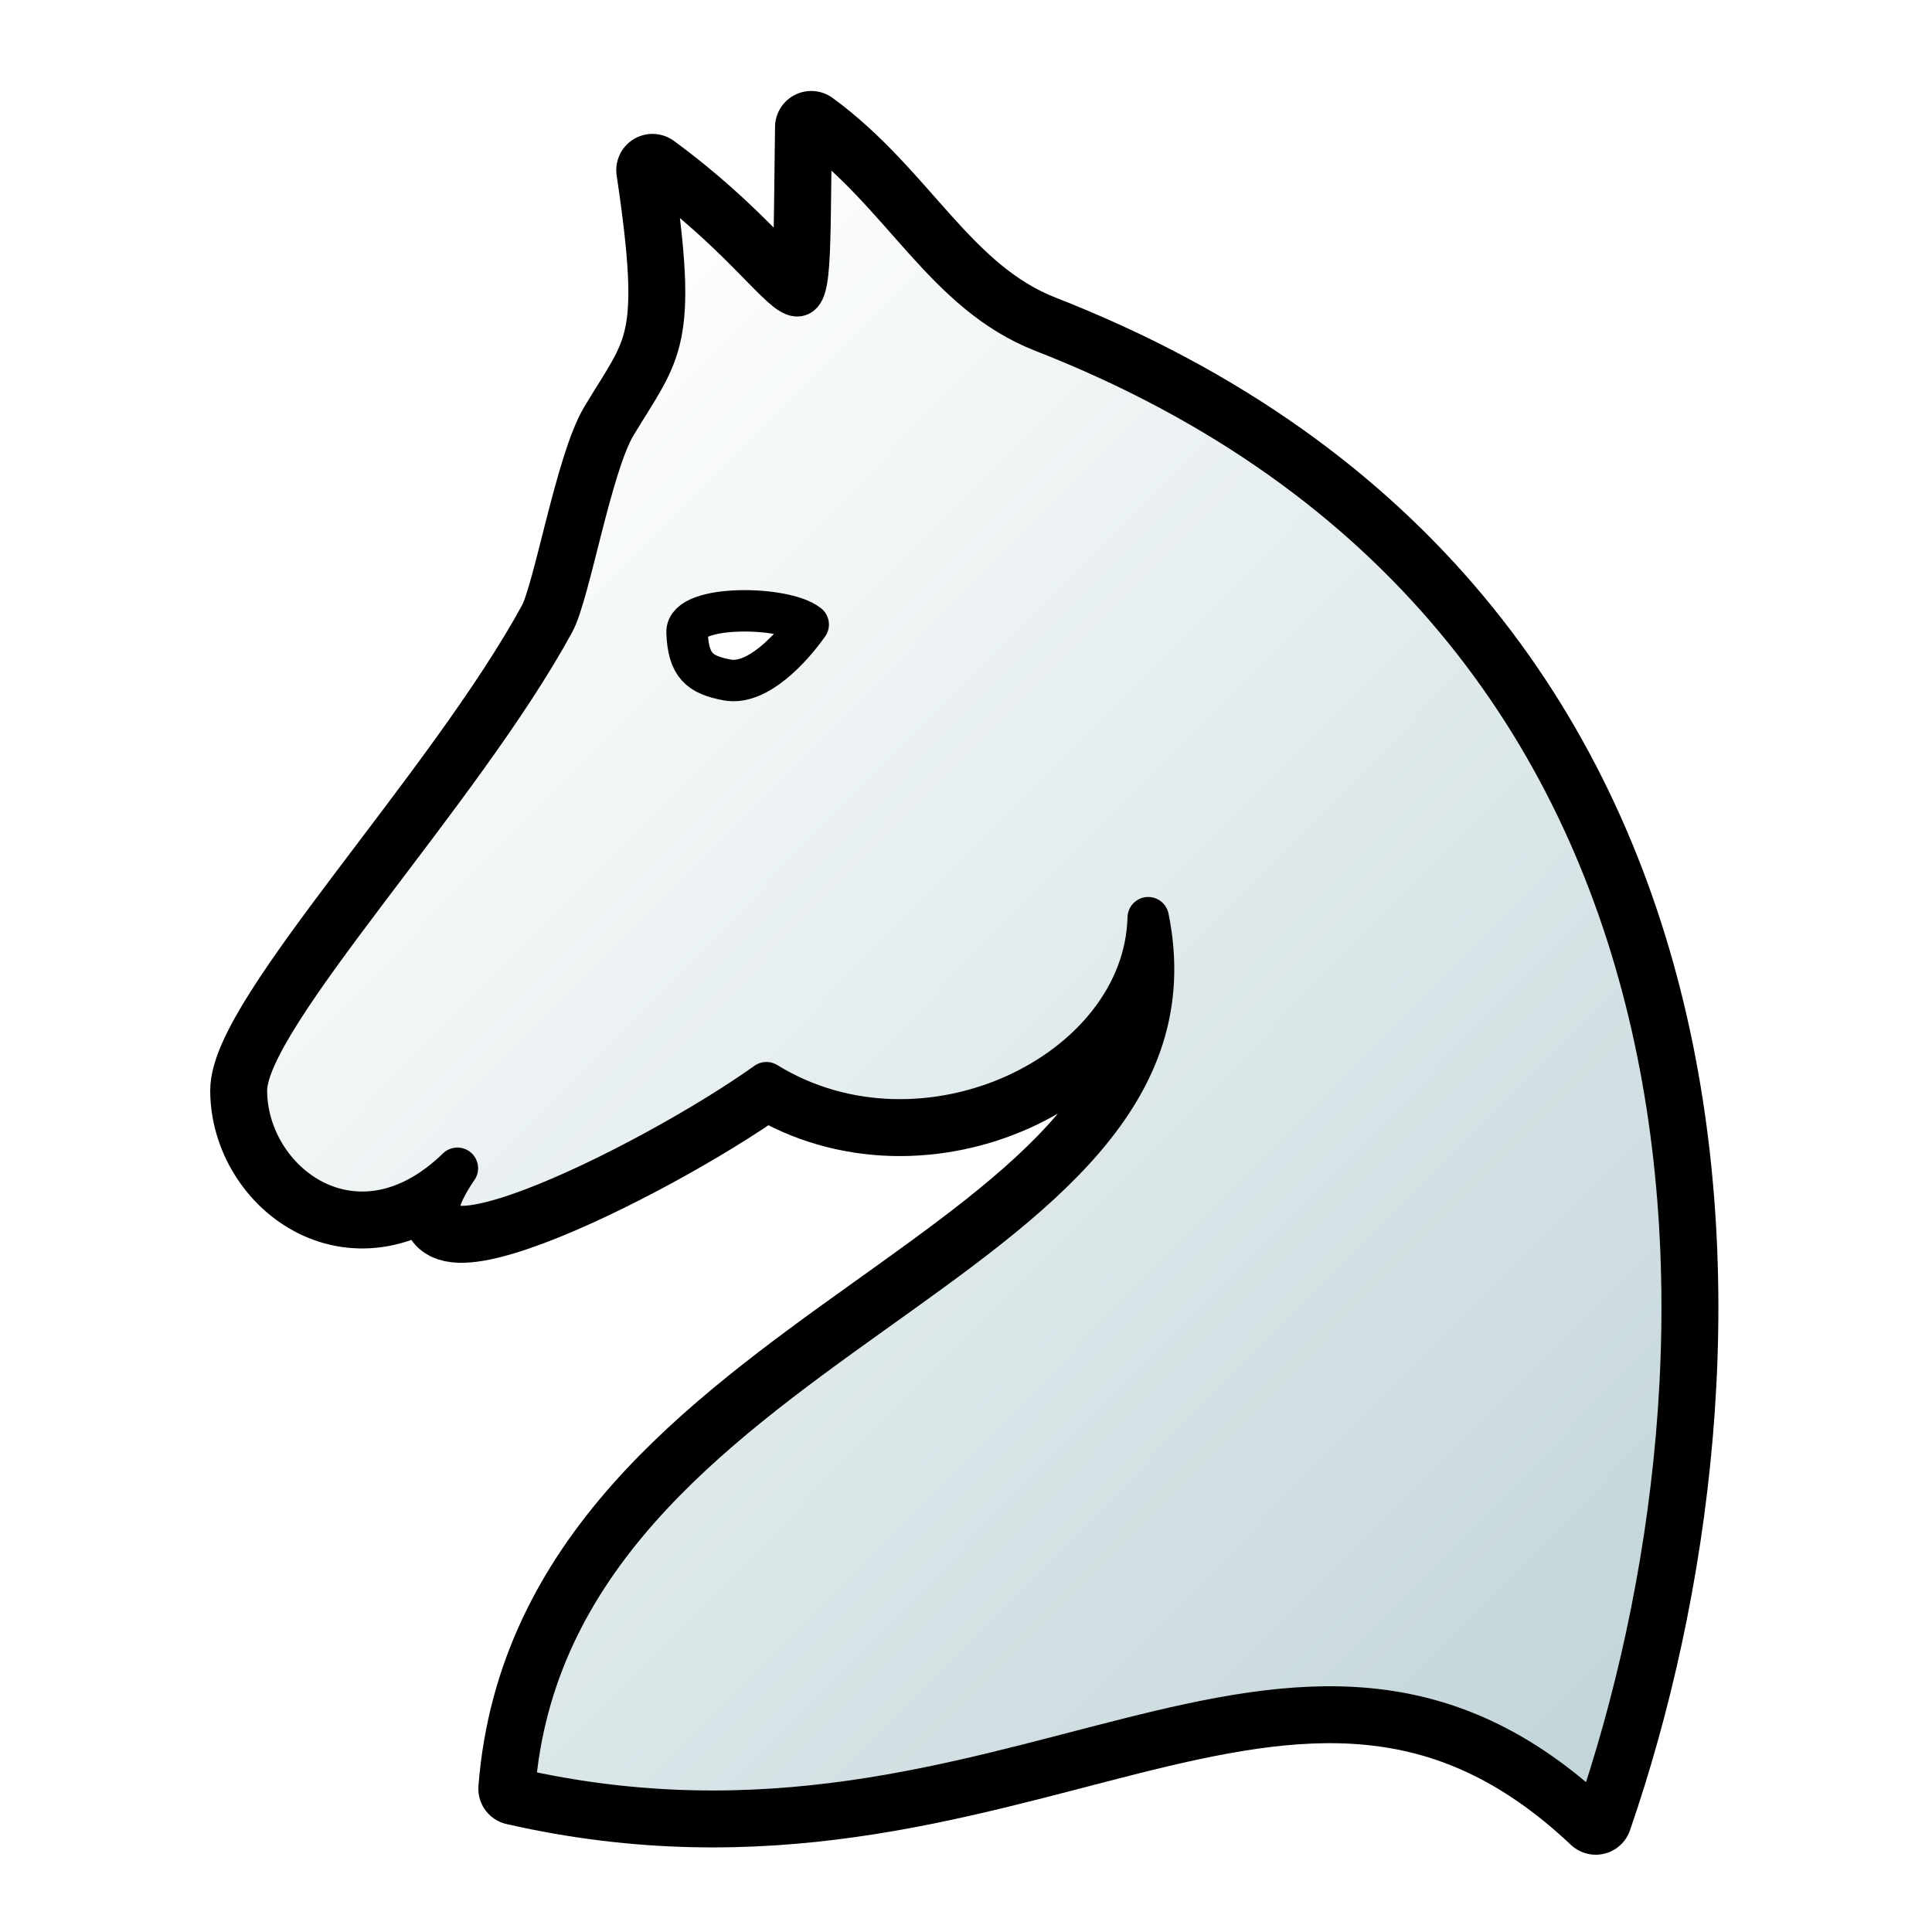
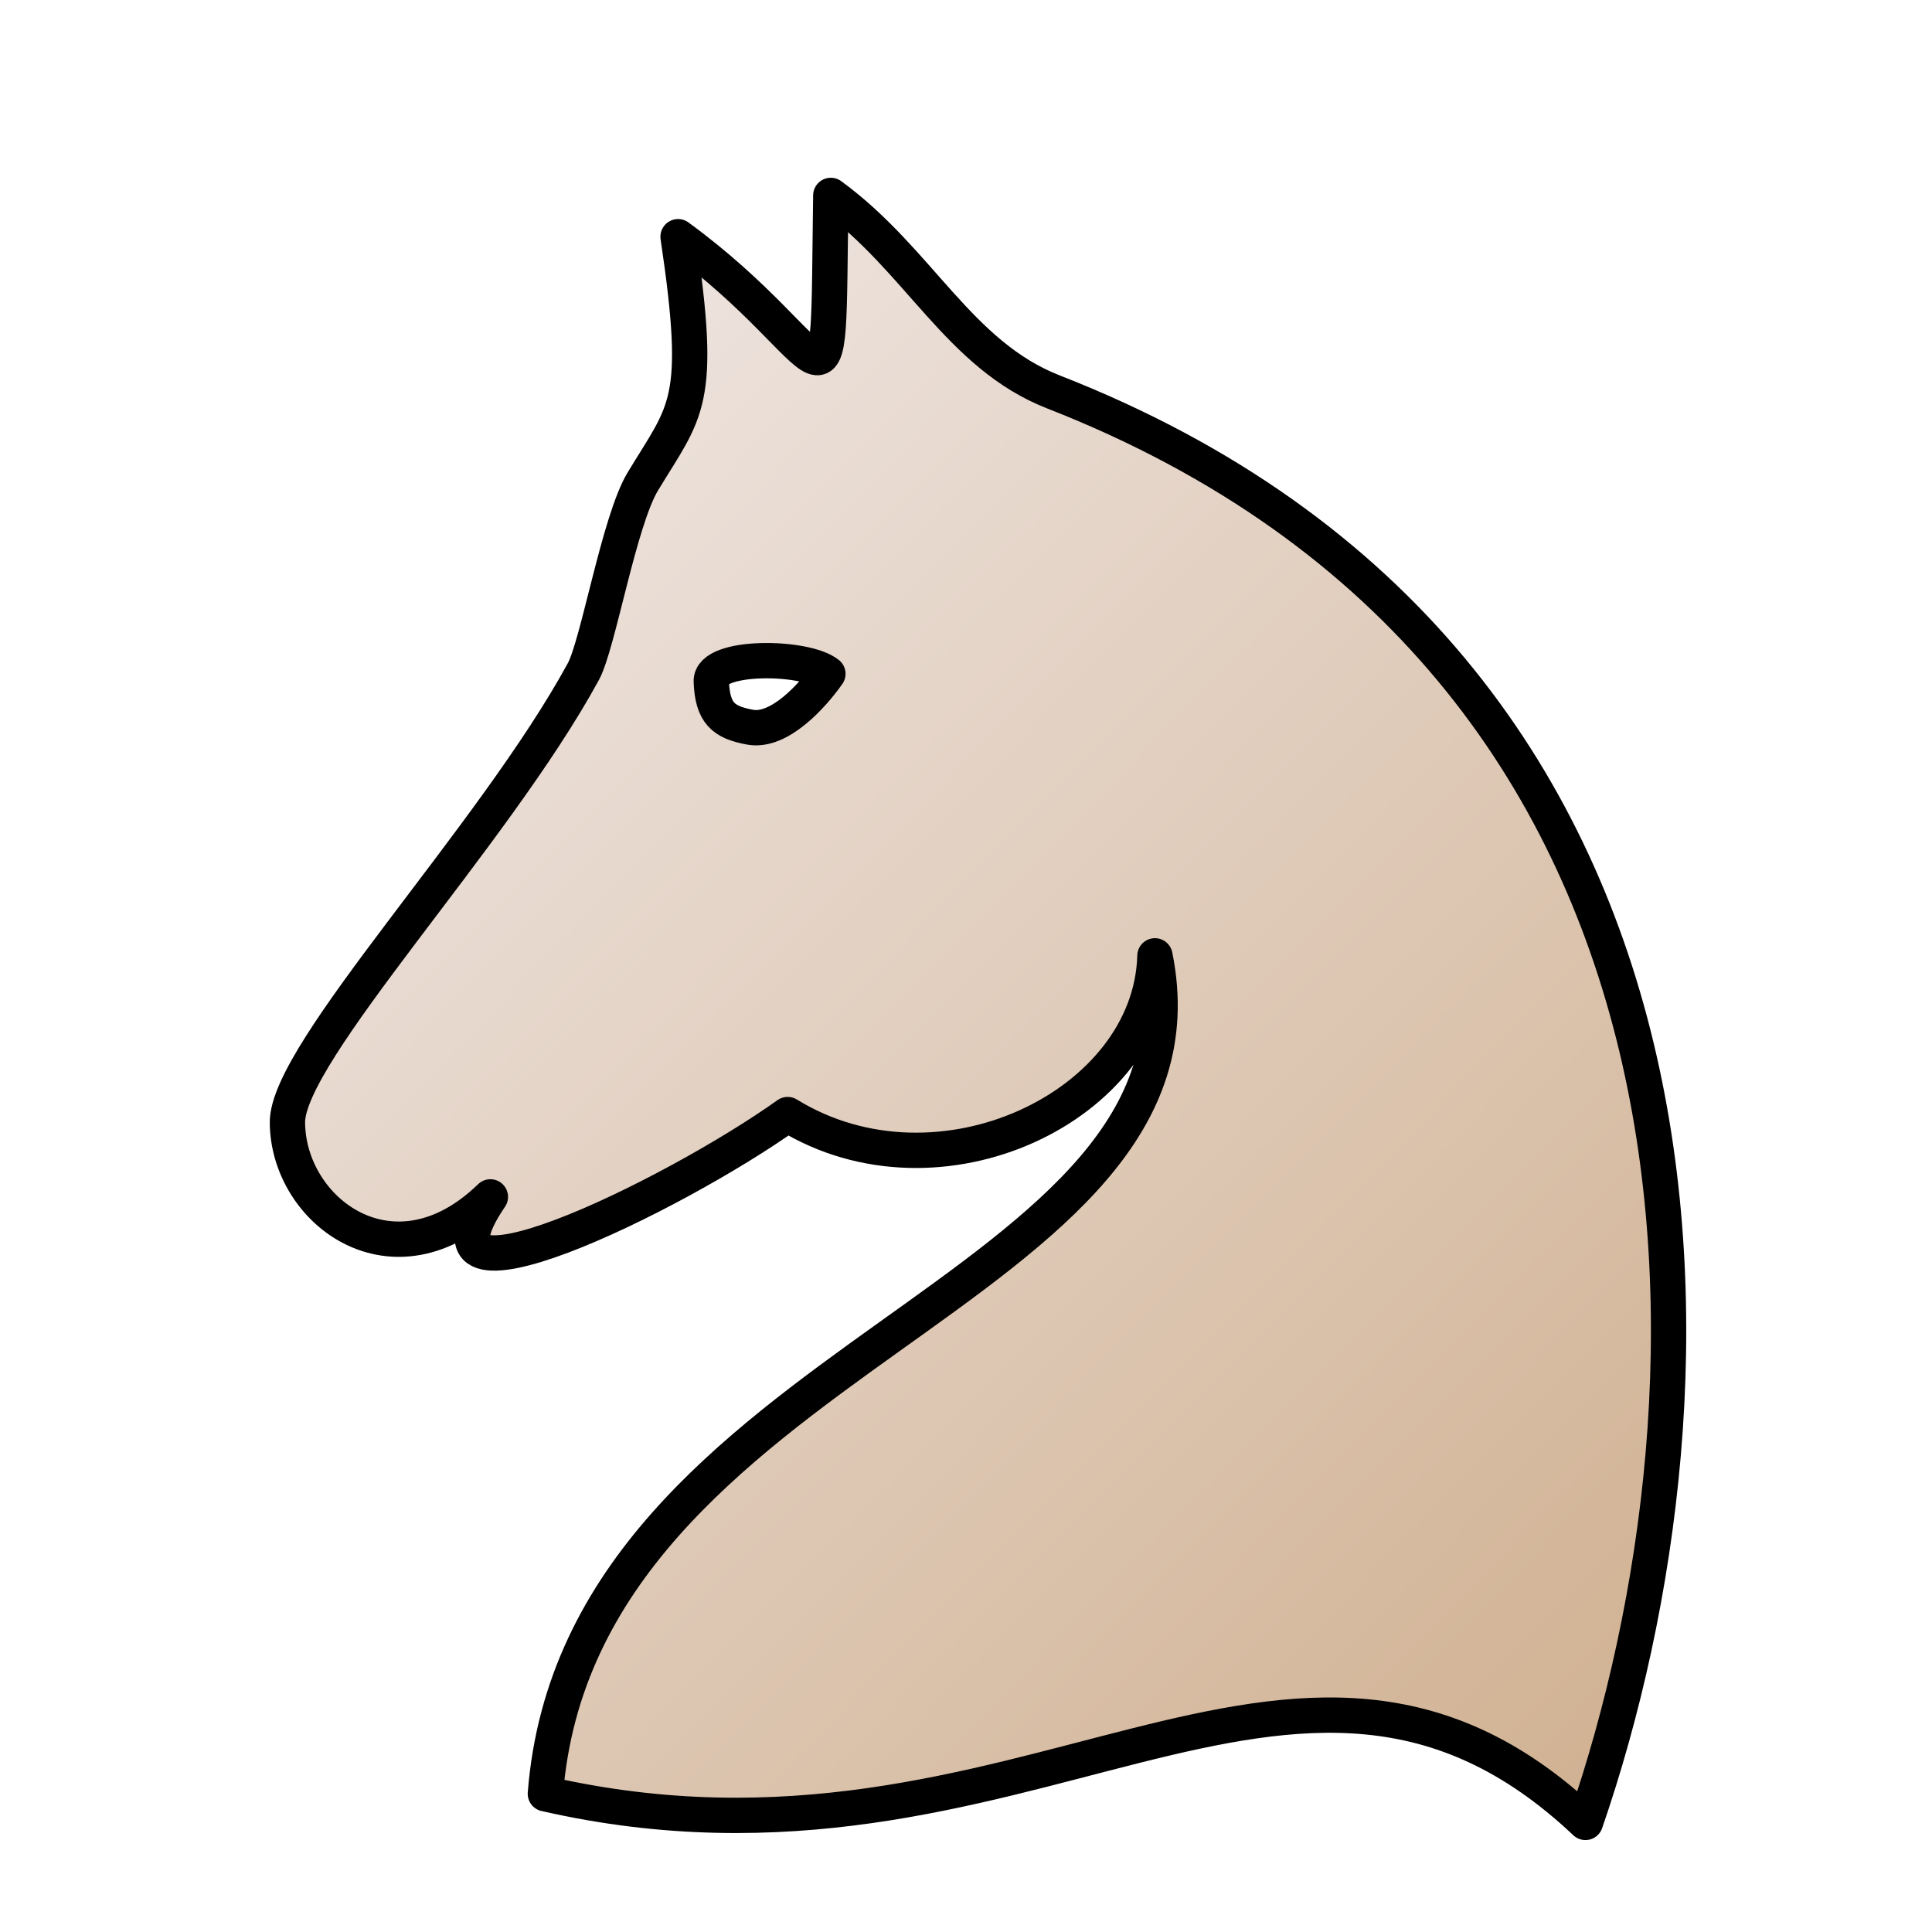
- <svg xmlns="http://www.w3.org/2000/svg" xmlns:xlink="http://www.w3.org/1999/xlink" style="color-scheme:light only" id="knight" width="700pt" height="700pt" viewBox="0 0 933.333 933.333">
-   <style id="style-base">.base{fill-opacity:1;fill-rule:evenodd;stroke-miterlimit:4;stroke-dasharray:none;stroke-linecap:round;stroke-linejoin:round;stroke-opacity:1}.stroke-color{stroke:#000}</style>
-   <defs id="defs36222">
-     <linearGradient id="fillGradient">
-       <stop id="stop0" offset="0" style="stop-color:white;stop-opacity:1" />
-       <stop id="stop1" offset="1" style="stop-color:#bfd3d7;stop-opacity:1" />
+ <svg xmlns="http://www.w3.org/2000/svg" width="180" height="180" viewBox="0 0 180 180" fill="none">
+   <path fill-rule="evenodd" clip-rule="evenodd" d="M77.403 18.207C77.055 42.142 78.277 33.104 63.174 22.054C65.505 37.668 63.922 38.182 59.887 44.864C57.678 48.521 55.731 60.035 54.35 62.572C45.976 77.951 26.747 98.027 26.779 104.572C26.822 112.856 36.675 120.272 45.688 111.511C37.255 123.856 62.715 111.456 73.384 103.842C87.506 112.536 107.237 103.023 107.603 89.053C114.03 120.65 54.017 126.138 50.811 167.122C95.538 177.332 120.451 144.067 147.712 169.79C161.649 129.383 162.935 61.839 98.148 36.515C89.342 33.073 85.642 24.22 77.403 18.207ZM77.133 62.779C75.668 64.857 72.588 68.248 69.887 67.751C67.388 67.292 66.384 66.446 66.269 63.487C66.172 60.997 74.998 61.077 77.133 62.779Z" fill="url(#paint0_linear_1_104)" stroke="black" stroke-width="3.291" stroke-linecap="round" stroke-linejoin="round" />
+   <defs>
+     <linearGradient id="paint0_linear_1_104" x1="34.082" y1="52.695" x2="152.879" y2="169.952" gradientUnits="userSpaceOnUse">
+       <stop stop-color="#EDE3DE" />
+       <stop offset="1" stop-color="#D0B090" />
    </linearGradient>
-     <linearGradient xlink:href="#fillGradient" id="main-gradient" x1="163.677" x2="741.164" y1="244.156" y2="814.156" gradientTransform="translate(-23.077 -23.377)scale(1.10882)" gradientUnits="userSpaceOnUse" />
  </defs>
-   <path id="boundary" d="M391.91 61.45c-1.872 129.02 4.719 80.296-76.698 20.736 12.565 84.162 4.036 86.935-17.714 122.95-11.903 19.71-22.394 81.77-29.842 95.449-45.132 82.89-148.785 191.103-148.607 226.381.227 44.656 53.337 84.63 101.92 37.407-45.452 66.536 91.773-.302 149.28-41.341 76.122 46.86 182.47-4.418 184.447-79.712 34.64 170.31-288.835 199.89-306.114 420.796 241.083 55.034 375.362-124.27 522.306 14.384 75.118-217.801 82.05-581.866-267.162-718.365-47.462-18.553-67.401-66.275-111.817-98.685Z" class="base stroke-color" style="fill:none;stroke-width:35" />
-   <path id="main" d="M391.91 61.45c-1.872 129.02 4.719 80.296-76.698 20.736 12.565 84.162 4.036 86.935-17.714 122.95-11.903 19.71-22.394 81.77-29.842 95.449-45.132 82.89-148.785 191.103-148.607 226.381.227 44.656 53.337 84.63 101.92 37.407-45.452 66.536 91.773-.302 149.28-41.341 76.122 46.86 182.47-4.418 184.447-79.712 34.64 170.31-288.835 199.89-306.114 420.796 241.083 55.034 375.362-124.27 522.306 14.384 75.118-217.801 82.05-581.866-267.162-718.365-47.462-18.553-67.401-66.275-111.817-98.685Zm-1.458 240.252c-7.892 11.198-24.49 29.475-39.052 26.8-13.465-2.475-18.883-7.04-19.504-22.984-.523-13.426 47.048-12.993 58.556-3.816" class="base stroke-color" style="fill:url(#main-gradient);stroke-width:20" />
</svg>
